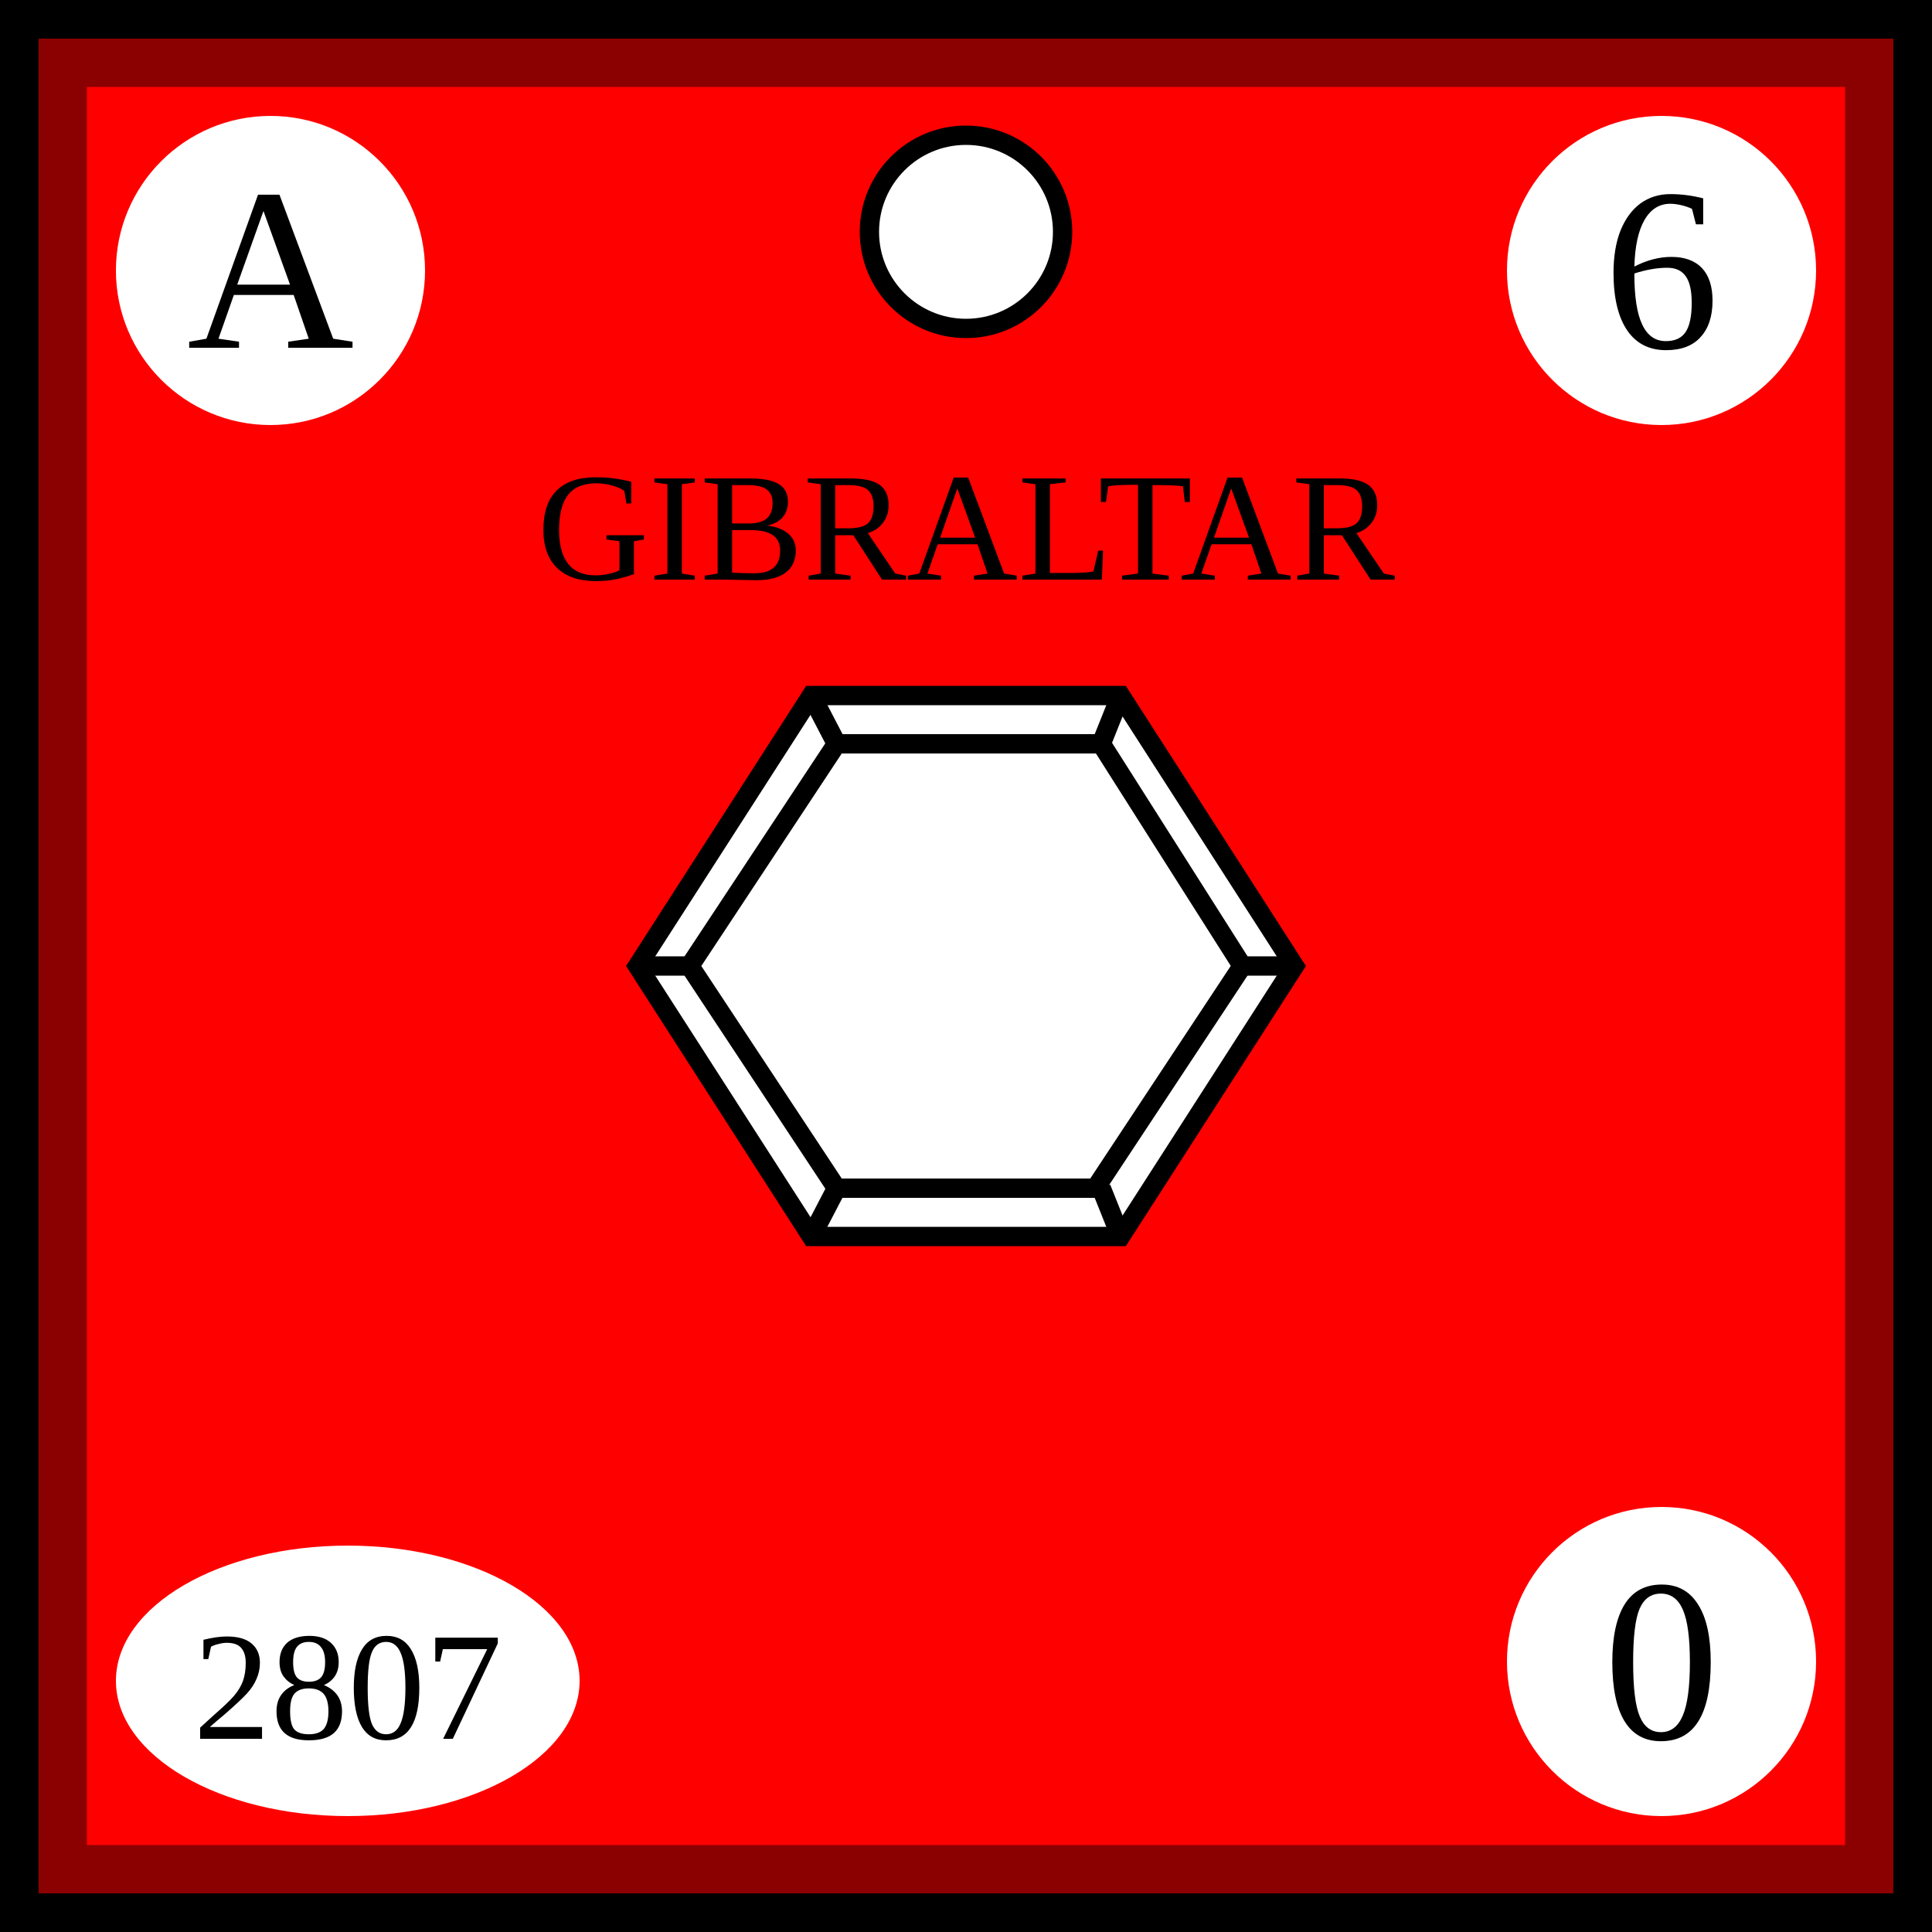
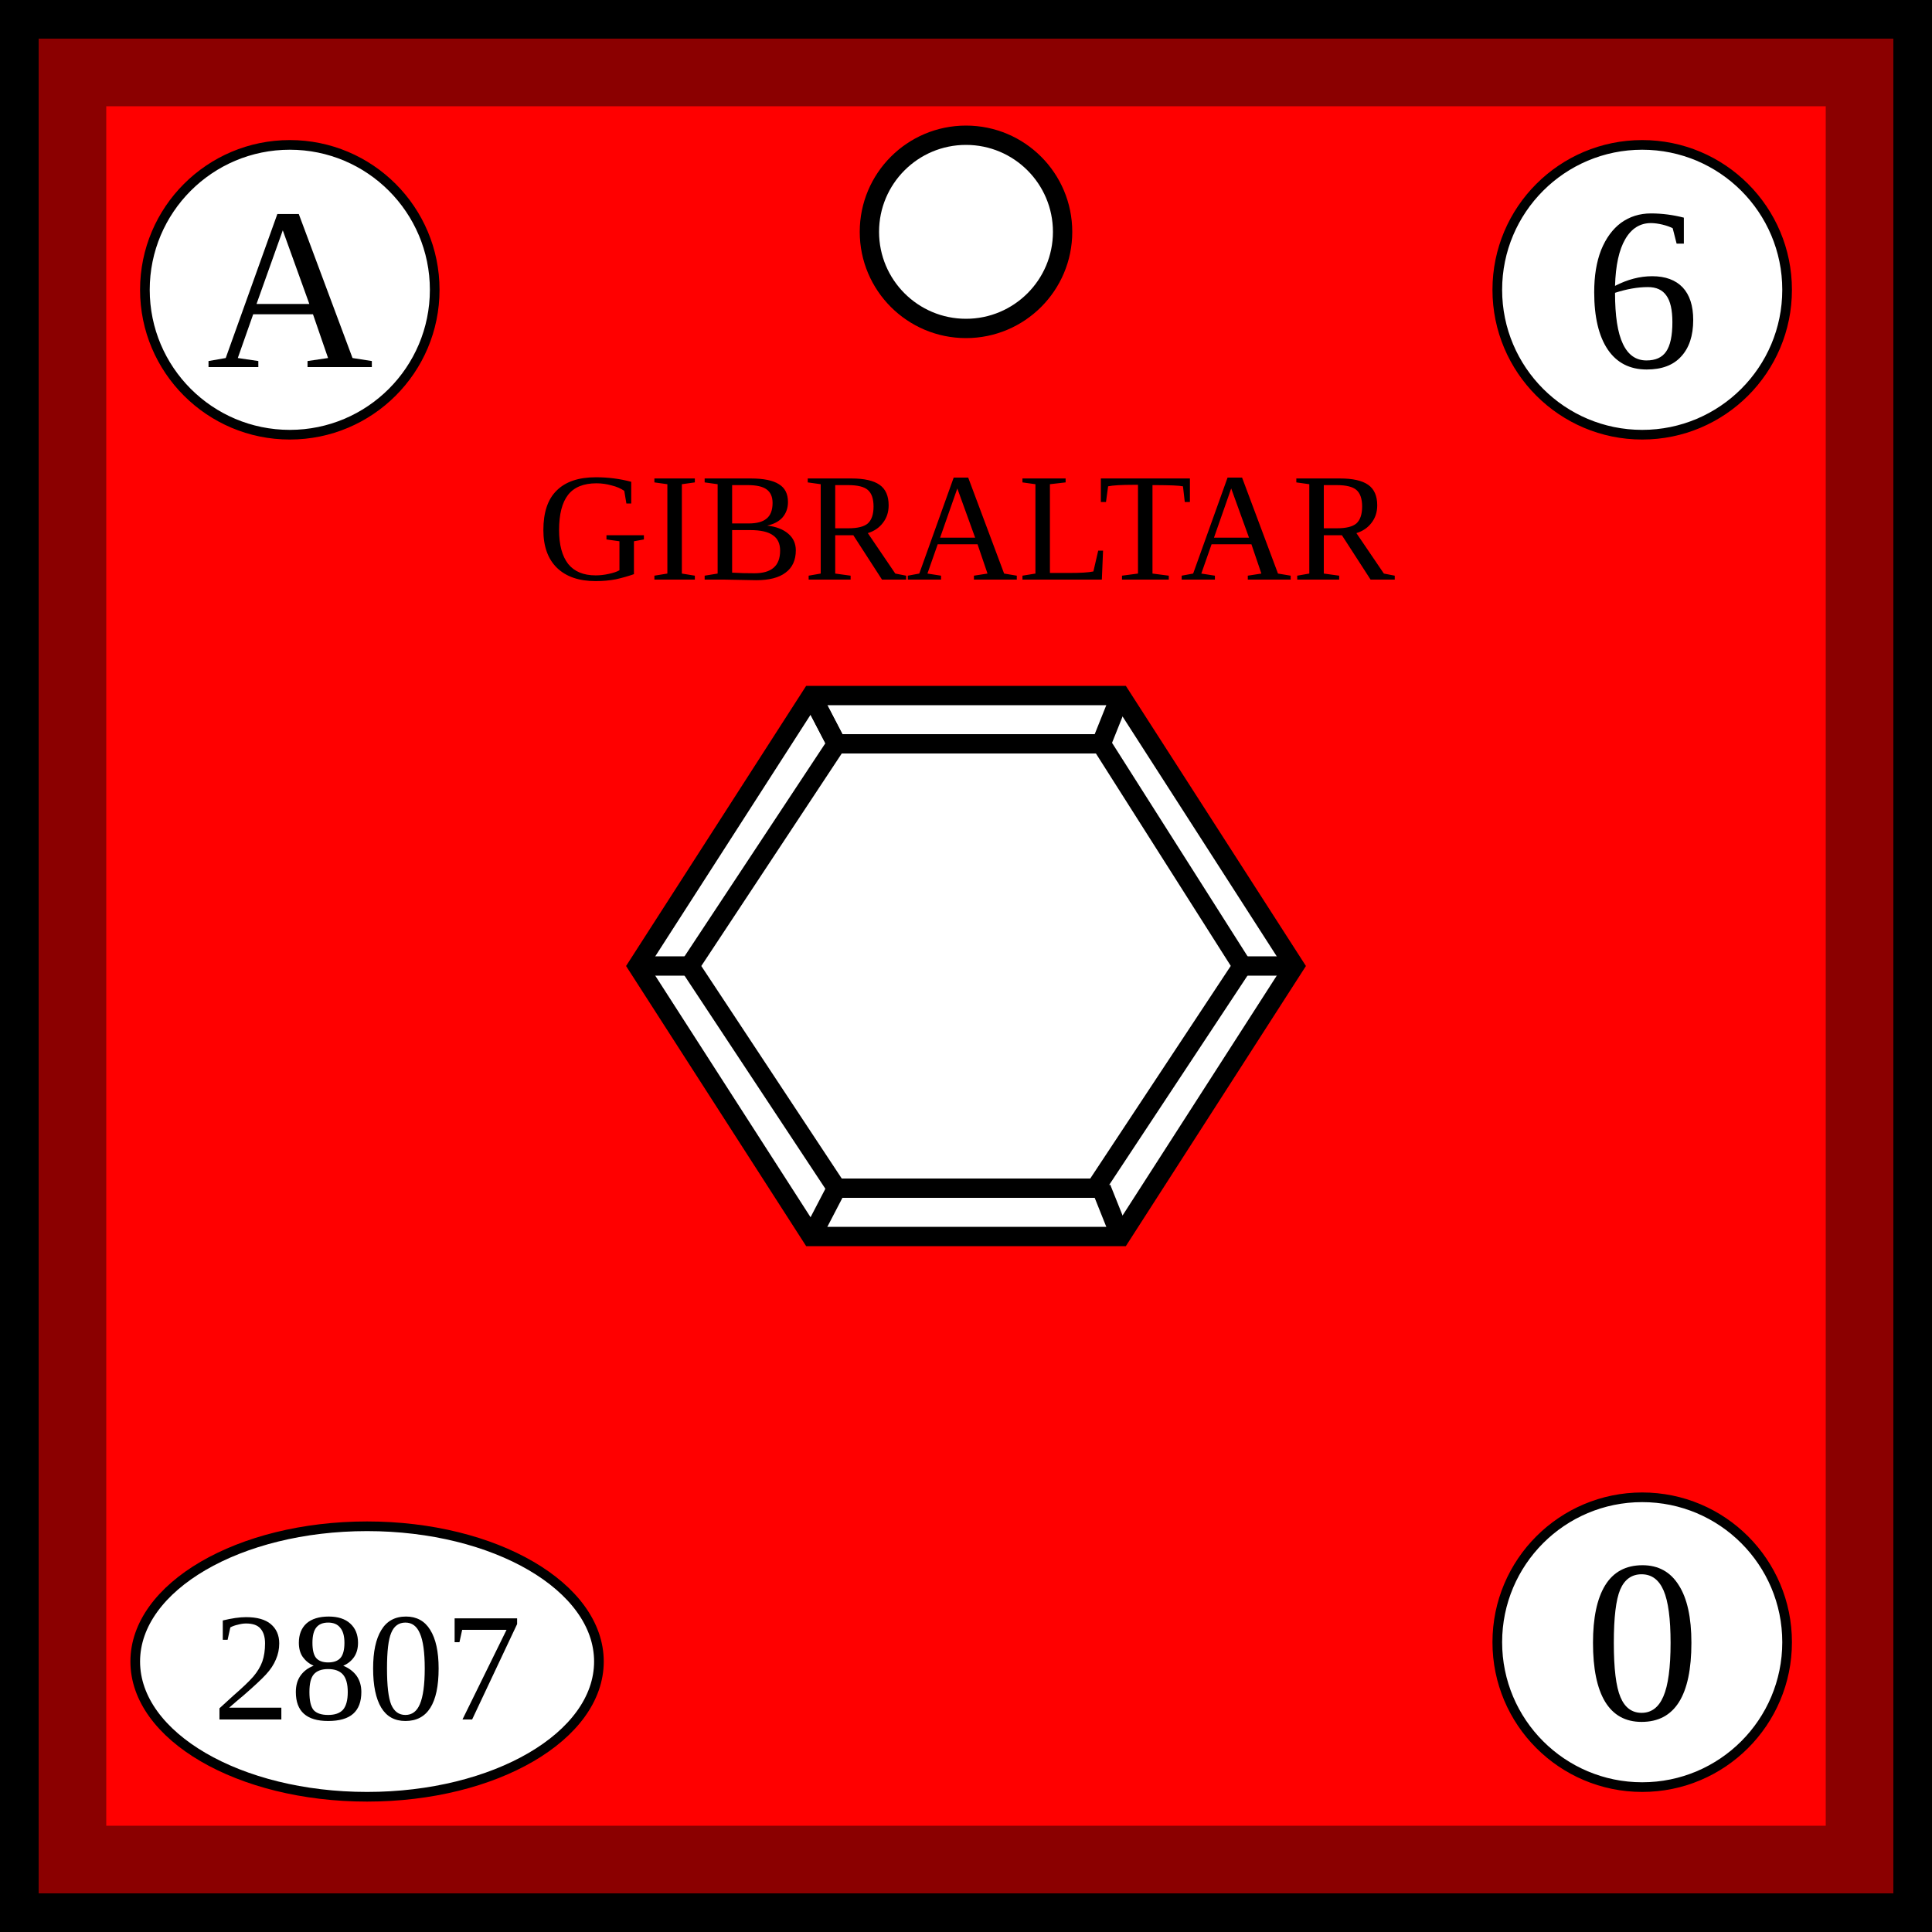
- <svg xmlns="http://www.w3.org/2000/svg" width="100" height="100">
-   <g id="background">
-     <rect id="british_background" width="100%" height="100%" fill="red" stroke="darkred" stroke-width="9" />
-   </g>
-   <g id="border" stroke="black" stroke-width="2">
-     <line x1="0" y1="1%" x2="100%" y2="1%" />
-     <line x1="1%" y1="1%" x2="1%" y2="100%" />
-     <line x1="0" y1="99%" x2="100%" y2="99%" />
-     <line x1="99%" y1="1%" x2="99%" y2="100%" />
-   </g>
+ <svg xmlns="http://www.w3.org/2000/svg" viewBox="0 0 100 100" width="100" height="100">
+   <defs>
+     <rect id="background" width="100%" height="100%" fill="red" stroke="darkred" stroke-width="11" />
+     <g id="border" stroke="black" stroke-width="2">
+       <line x1="0" y1="1%" x2="100%" y2="1%" />
+       <line x1="1%" y1="1%" x2="1%" y2="100%" />
+       <line x1="0" y1="99%" x2="100%" y2="99%" />
+       <line x1="99%" y1="1%" x2="99%" y2="100%" />
+     </g>
+     <clipPath id="block">
+       <use href="#background" />
+     </clipPath>
+   </defs>
+   <use href="#background" clip-path="url(#block)" />
+   <use href="#border" clip-path="url(#block)" />
  <g id="pips" stroke="black" fill="white">
    <g id="strength1">
      <circle id="topcenter" cx="50" cy="12" r="5" />
    </g>
  </g>
  <g id="symbol" text-anchor="middle">
-     <text x="50%" y="30" font-size="8" fill="black">GIBRALTAR</text>
+     <text x="50" y="30" font-size="8" fill="black">GIBRALTAR</text>
    <polygon points="33,50 42,36 58,36 67,50 58,64 42,64" fill="white" stroke="black" stroke-width="1" />
    <polygon points="35.7,50 43.3,38.5 57,38.5 64.3,50 56.7,61.5 43.3,61.5" fill="white" stroke="black" stroke-width="1" />
    <line x1="42" y1="64" x2="43.3" y2="61.5" stroke="black" />
    <line x1="33" y1="50" x2="35.7" y2="50" stroke="black" />
    <line x1="42" y1="36" x2="43.3" y2="38.5" stroke="black" />
    <line x1="42" y1="36" x2="43.3" y2="38.5" stroke="black" />
    <line x1="58" y1="36" x2="57" y2="38.5" stroke="black" />
    <line x1="67" y1="50" x2="64.3" y2="50" stroke="black" />
    <line x1="58" y1="64" x2="57" y2="61.5" stroke="black" />
  </g>
  <g id="attributes" text-anchor="middle" font-size="12">
    <g id="initiative">
-       <circle cx="14" cy="14" r="8" fill="white" />
-       <text x="14" y="18">A</text>
+       <circle cx="15" cy="15" r="7.5" fill="white" stroke="black" stroke-width="0.5" />
+       <text x="15" y="19">A</text>
    </g>
    <g id="firepower">
-       <circle cx="86" cy="14" r="8" fill="white" />
-       <text x="86" y="18">6</text>
+       <circle cx="85" cy="15" r="7.5" fill="white" stroke="black" stroke-width="0.5" />
+       <text x="85" y="19">6</text>
    </g>
    <g id="movement">
-       <circle cx="86" cy="86" r="8" fill="white" />
-       <text x="86" y="90">0</text>
+       <circle cx="85" cy="85" r="7.5" fill="white" stroke="black" stroke-width="0.5" />
+       <text x="85" y="89">0</text>
    </g>
    <g id="arrival">
-       <ellipse cx="18" cy="87" rx="12" ry="7" fill="white" />
-       <text x="18" y="90" font-size="8">2807</text>
+       <ellipse cx="19" cy="86" rx="12" ry="7" fill="white" stroke="black" stroke-width="0.5" />
+       <text x="19" y="89" font-size="8">2807</text>
    </g>
  </g>
</svg>
